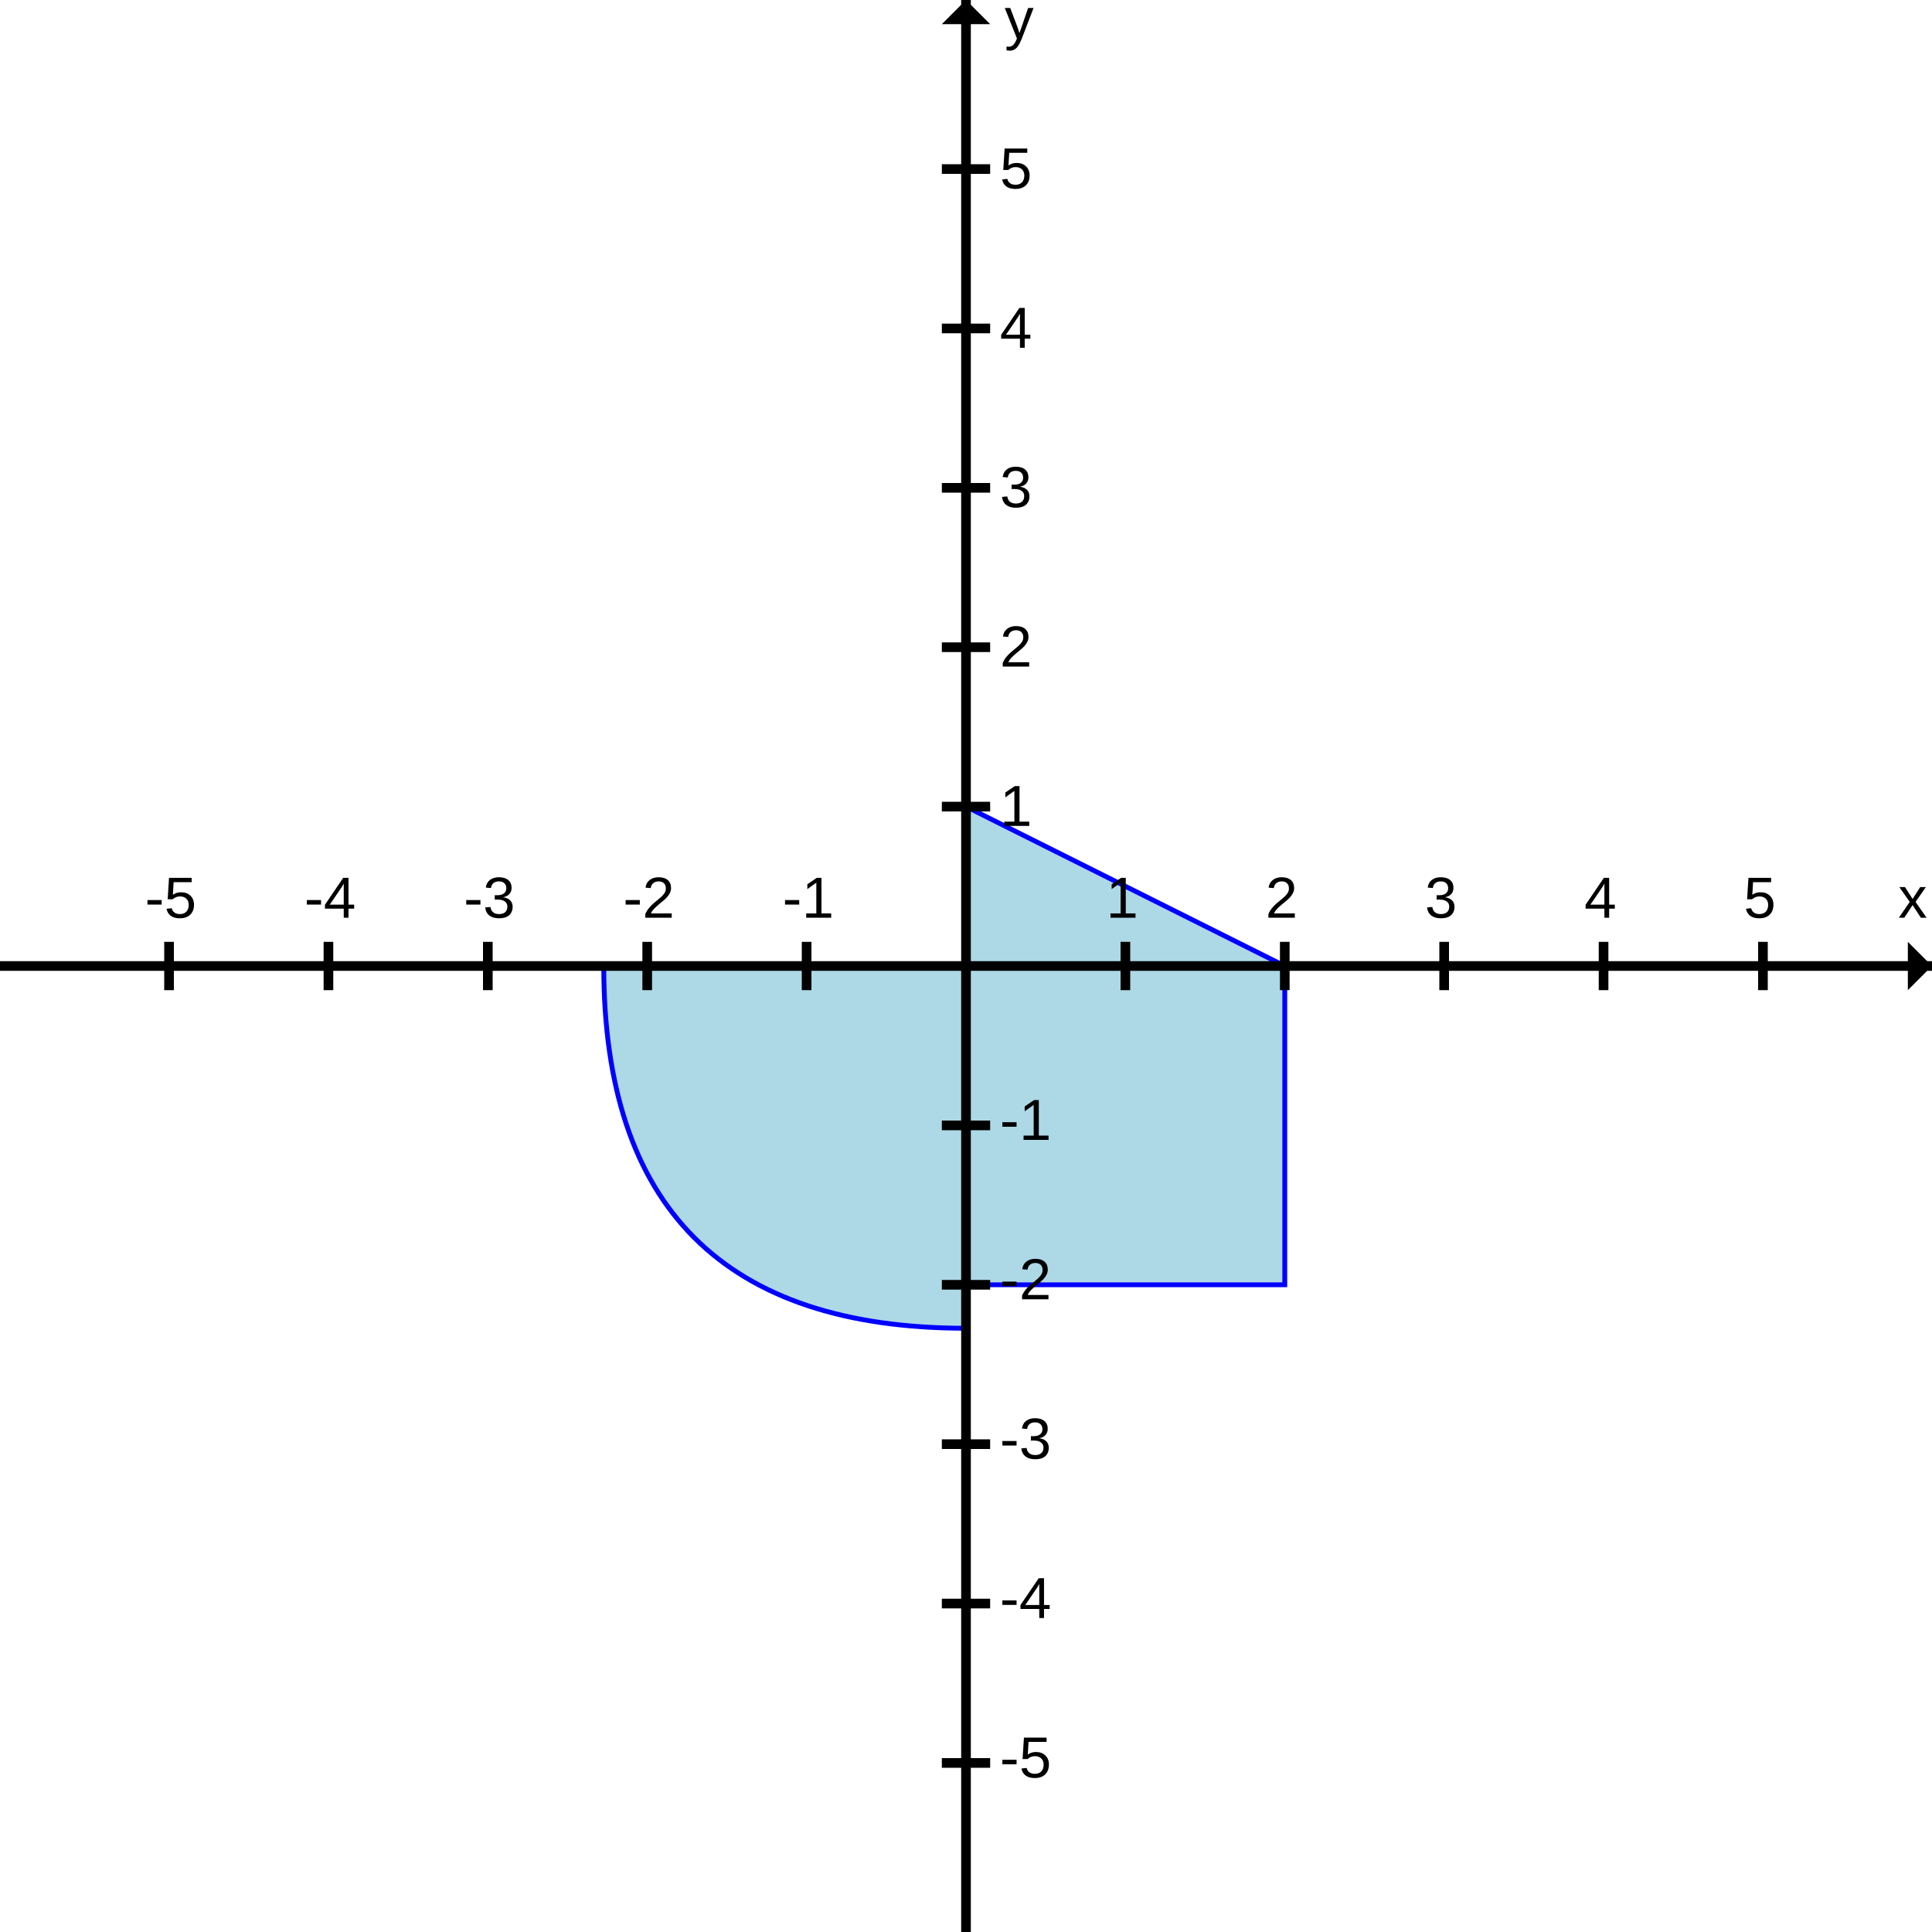
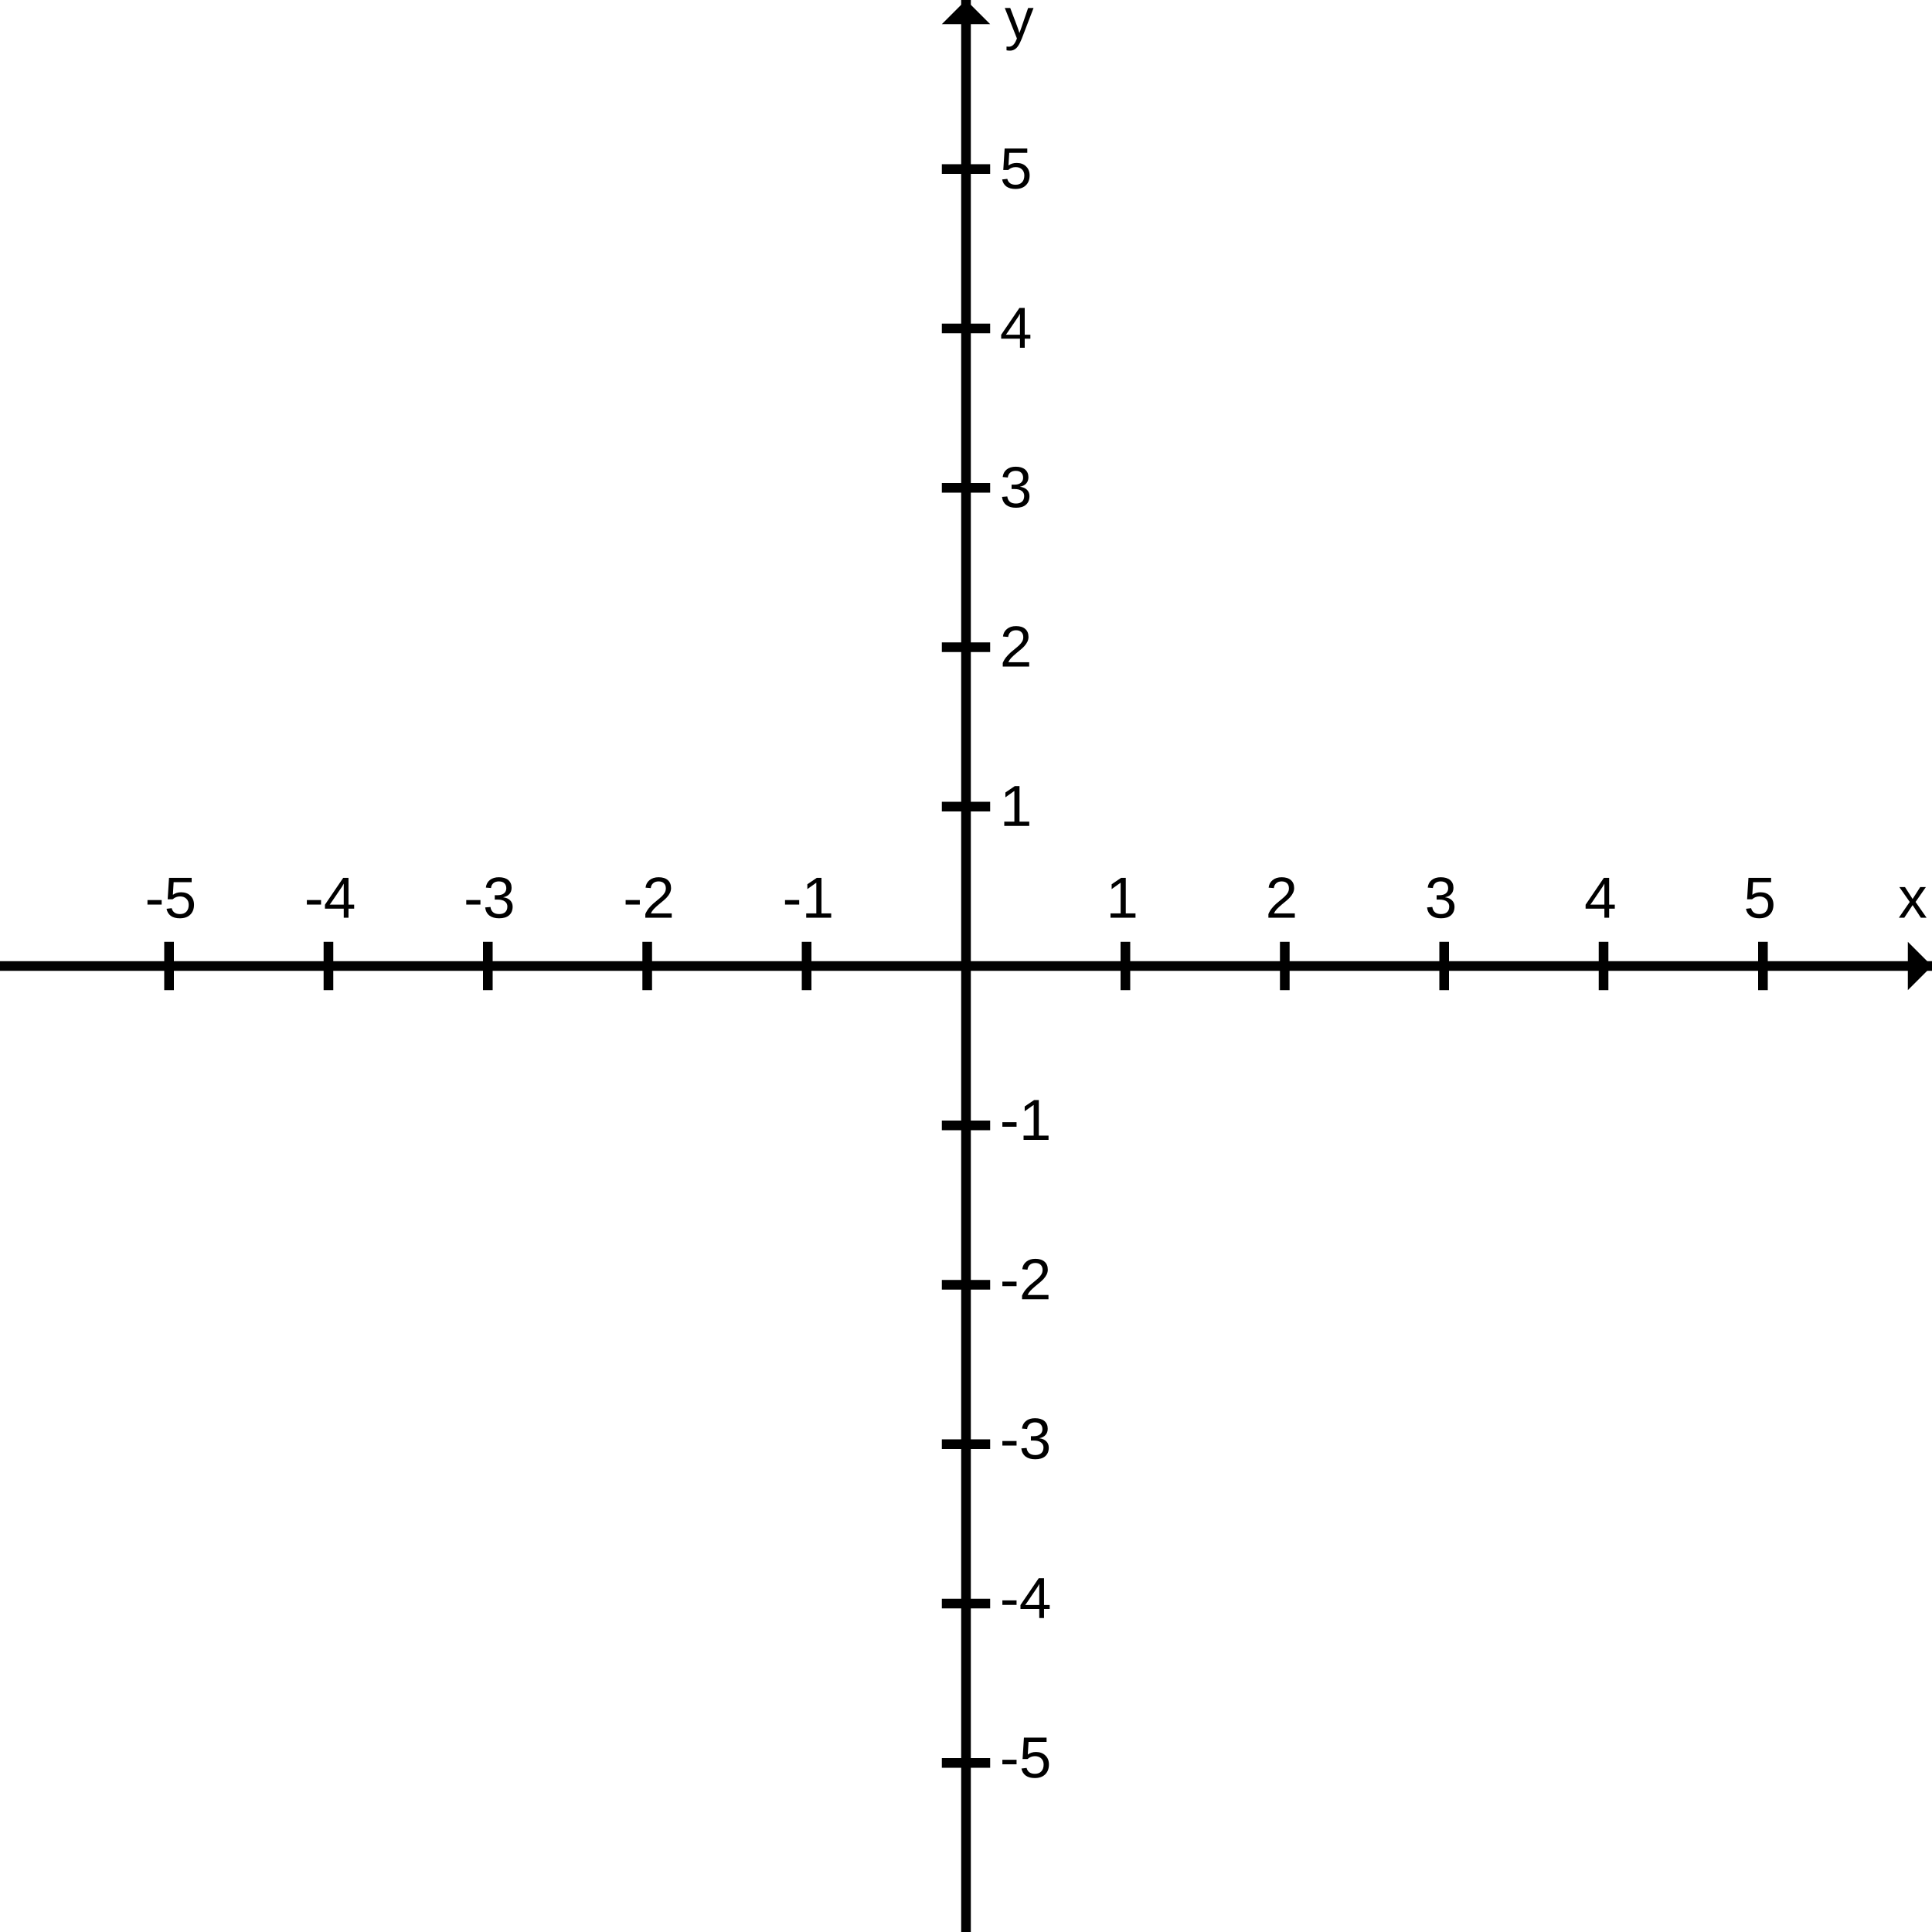
<svg xmlns="http://www.w3.org/2000/svg" id="mySvg" width="400" height="400">
  <rect width="400" height="400" fill="white" />
-   <path d="                 M 200,167                 L 266,200                 L 266,266                 L 200,266                 L 200,275                 Q 125,275 125,200                 L 200,200                 L 200,125                 Z" fill="lightblue" stroke="blue" />
  <line x1="200" y1="0" x2="200" y2="400" stroke="black" stroke-width="2" />
  <line x1="0" y1="200" x2="400" y2="200" stroke="black" stroke-width="2" />
  <polygon points="195,5 205,5 200,0" fill="black" />
  <text x="208" y="8" font-family="Arial" font-size="12" fill="black">
        y
    </text>
  <polygon points="400,200 395,205 395,195" fill="black" />
  <text x="393" y="190" font-family="Arial" font-size="12" fill="black">
        x
    </text>
  <line x1="35" y1="195" x2="35" y2="205" stroke="black" stroke-width="2" />
  <text x="30" y="190" font-family="Arial" font-size="12" fill="black">-5</text>
  <line x1="68" y1="195" x2="68" y2="205" stroke="black" stroke-width="2" />
  <text x="63" y="190" font-family="Arial" font-size="12" fill="black">-4</text>
  <line x1="101" y1="195" x2="101" y2="205" stroke="black" stroke-width="2" />
  <text x="96" y="190" font-family="Arial" font-size="12" fill="black">-3</text>
  <line x1="134" y1="195" x2="134" y2="205" stroke="black" stroke-width="2" />
  <text x="129" y="190" font-family="Arial" font-size="12" fill="black">-2</text>
  <line x1="167" y1="195" x2="167" y2="205" stroke="black" stroke-width="2" />
  <text x="162" y="190" font-family="Arial" font-size="12" fill="black">-1</text>
  <line x1="233" y1="195" x2="233" y2="205" stroke="black" stroke-width="2" />
  <text x="229" y="190" font-family="Arial" font-size="12" fill="black">1</text>
  <line x1="266" y1="195" x2="266" y2="205" stroke="black" stroke-width="2" />
  <text x="262" y="190" font-family="Arial" font-size="12" fill="black">2</text>
  <line x1="299" y1="195" x2="299" y2="205" stroke="black" stroke-width="2" />
  <text x="295" y="190" font-family="Arial" font-size="12" fill="black">3</text>
  <line x1="332" y1="195" x2="332" y2="205" stroke="black" stroke-width="2" />
  <text x="328" y="190" font-family="Arial" font-size="12" fill="black">4</text>
  <line x1="365" y1="195" x2="365" y2="205" stroke="black" stroke-width="2" />
  <text x="361" y="190" font-family="Arial" font-size="12" fill="black">5</text>
  <line x1="195" y1="35" x2="205" y2="35" stroke="black" stroke-width="2" />
  <text x="207" y="39" font-family="Arial" font-size="12" fill="black">5</text>
  <line x1="195" y1="68" x2="205" y2="68" stroke="black" stroke-width="2" />
  <text x="207" y="72" font-family="Arial" font-size="12" fill="black">4</text>
  <line x1="195" y1="101" x2="205" y2="101" stroke="black" stroke-width="2" />
  <text x="207" y="105" font-family="Arial" font-size="12" fill="black">3</text>
  <line x1="195" y1="134" x2="205" y2="134" stroke="black" stroke-width="2" />
  <text x="207" y="138" font-family="Arial" font-size="12" fill="black">2</text>
  <line x1="195" y1="167" x2="205" y2="167" stroke="black" stroke-width="2" />
  <text x="207" y="171" font-family="Arial" font-size="12" fill="black">1</text>
  <line x1="195" y1="233" x2="205" y2="233" stroke="black" stroke-width="2" />
  <text x="207" y="236" font-family="Arial" font-size="12" fill="black">-1</text>
  <line x1="195" y1="266" x2="205" y2="266" stroke="black" stroke-width="2" />
  <text x="207" y="269" font-family="Arial" font-size="12" fill="black">-2</text>
  <line x1="195" y1="299" x2="205" y2="299" stroke="black" stroke-width="2" />
  <text x="207" y="302" font-family="Arial" font-size="12" fill="black">-3</text>
  <line x1="195" y1="332" x2="205" y2="332" stroke="black" stroke-width="2" />
  <text x="207" y="335" font-family="Arial" font-size="12" fill="black">-4</text>
  <line x1="195" y1="365" x2="205" y2="365" stroke="black" stroke-width="2" />
  <text x="207" y="368" font-family="Arial" font-size="12" fill="black">-5</text>
</svg>
